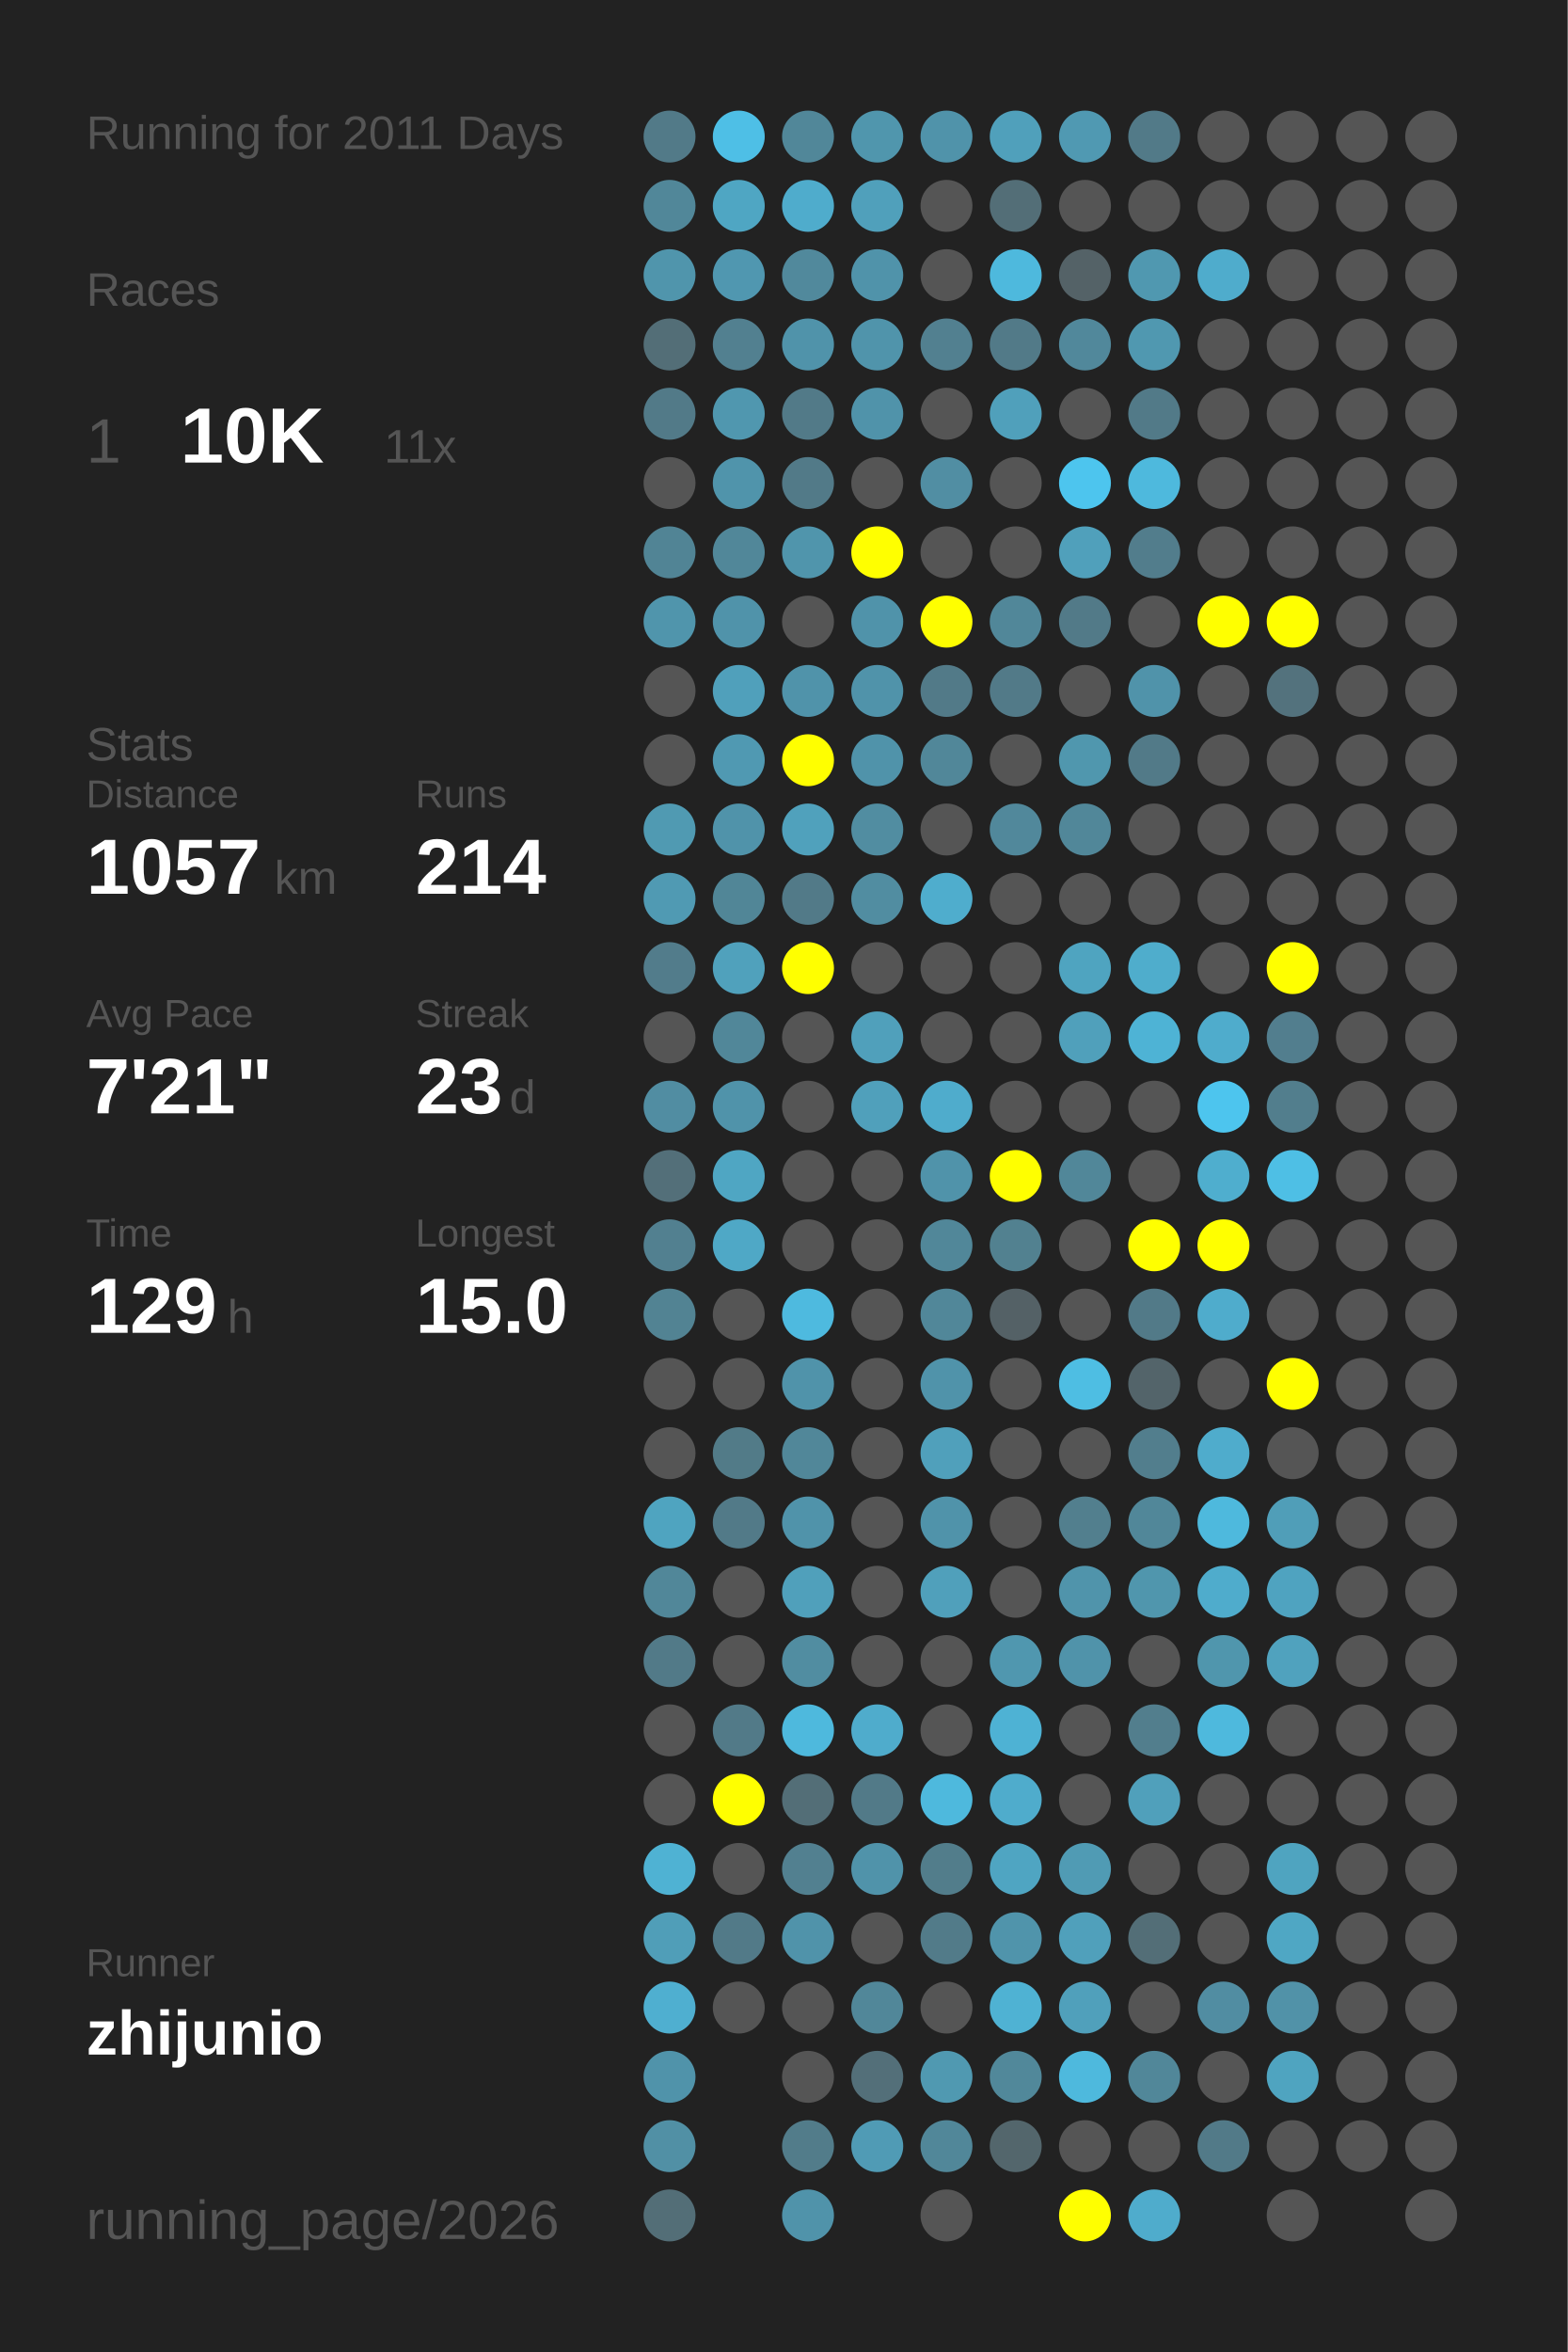
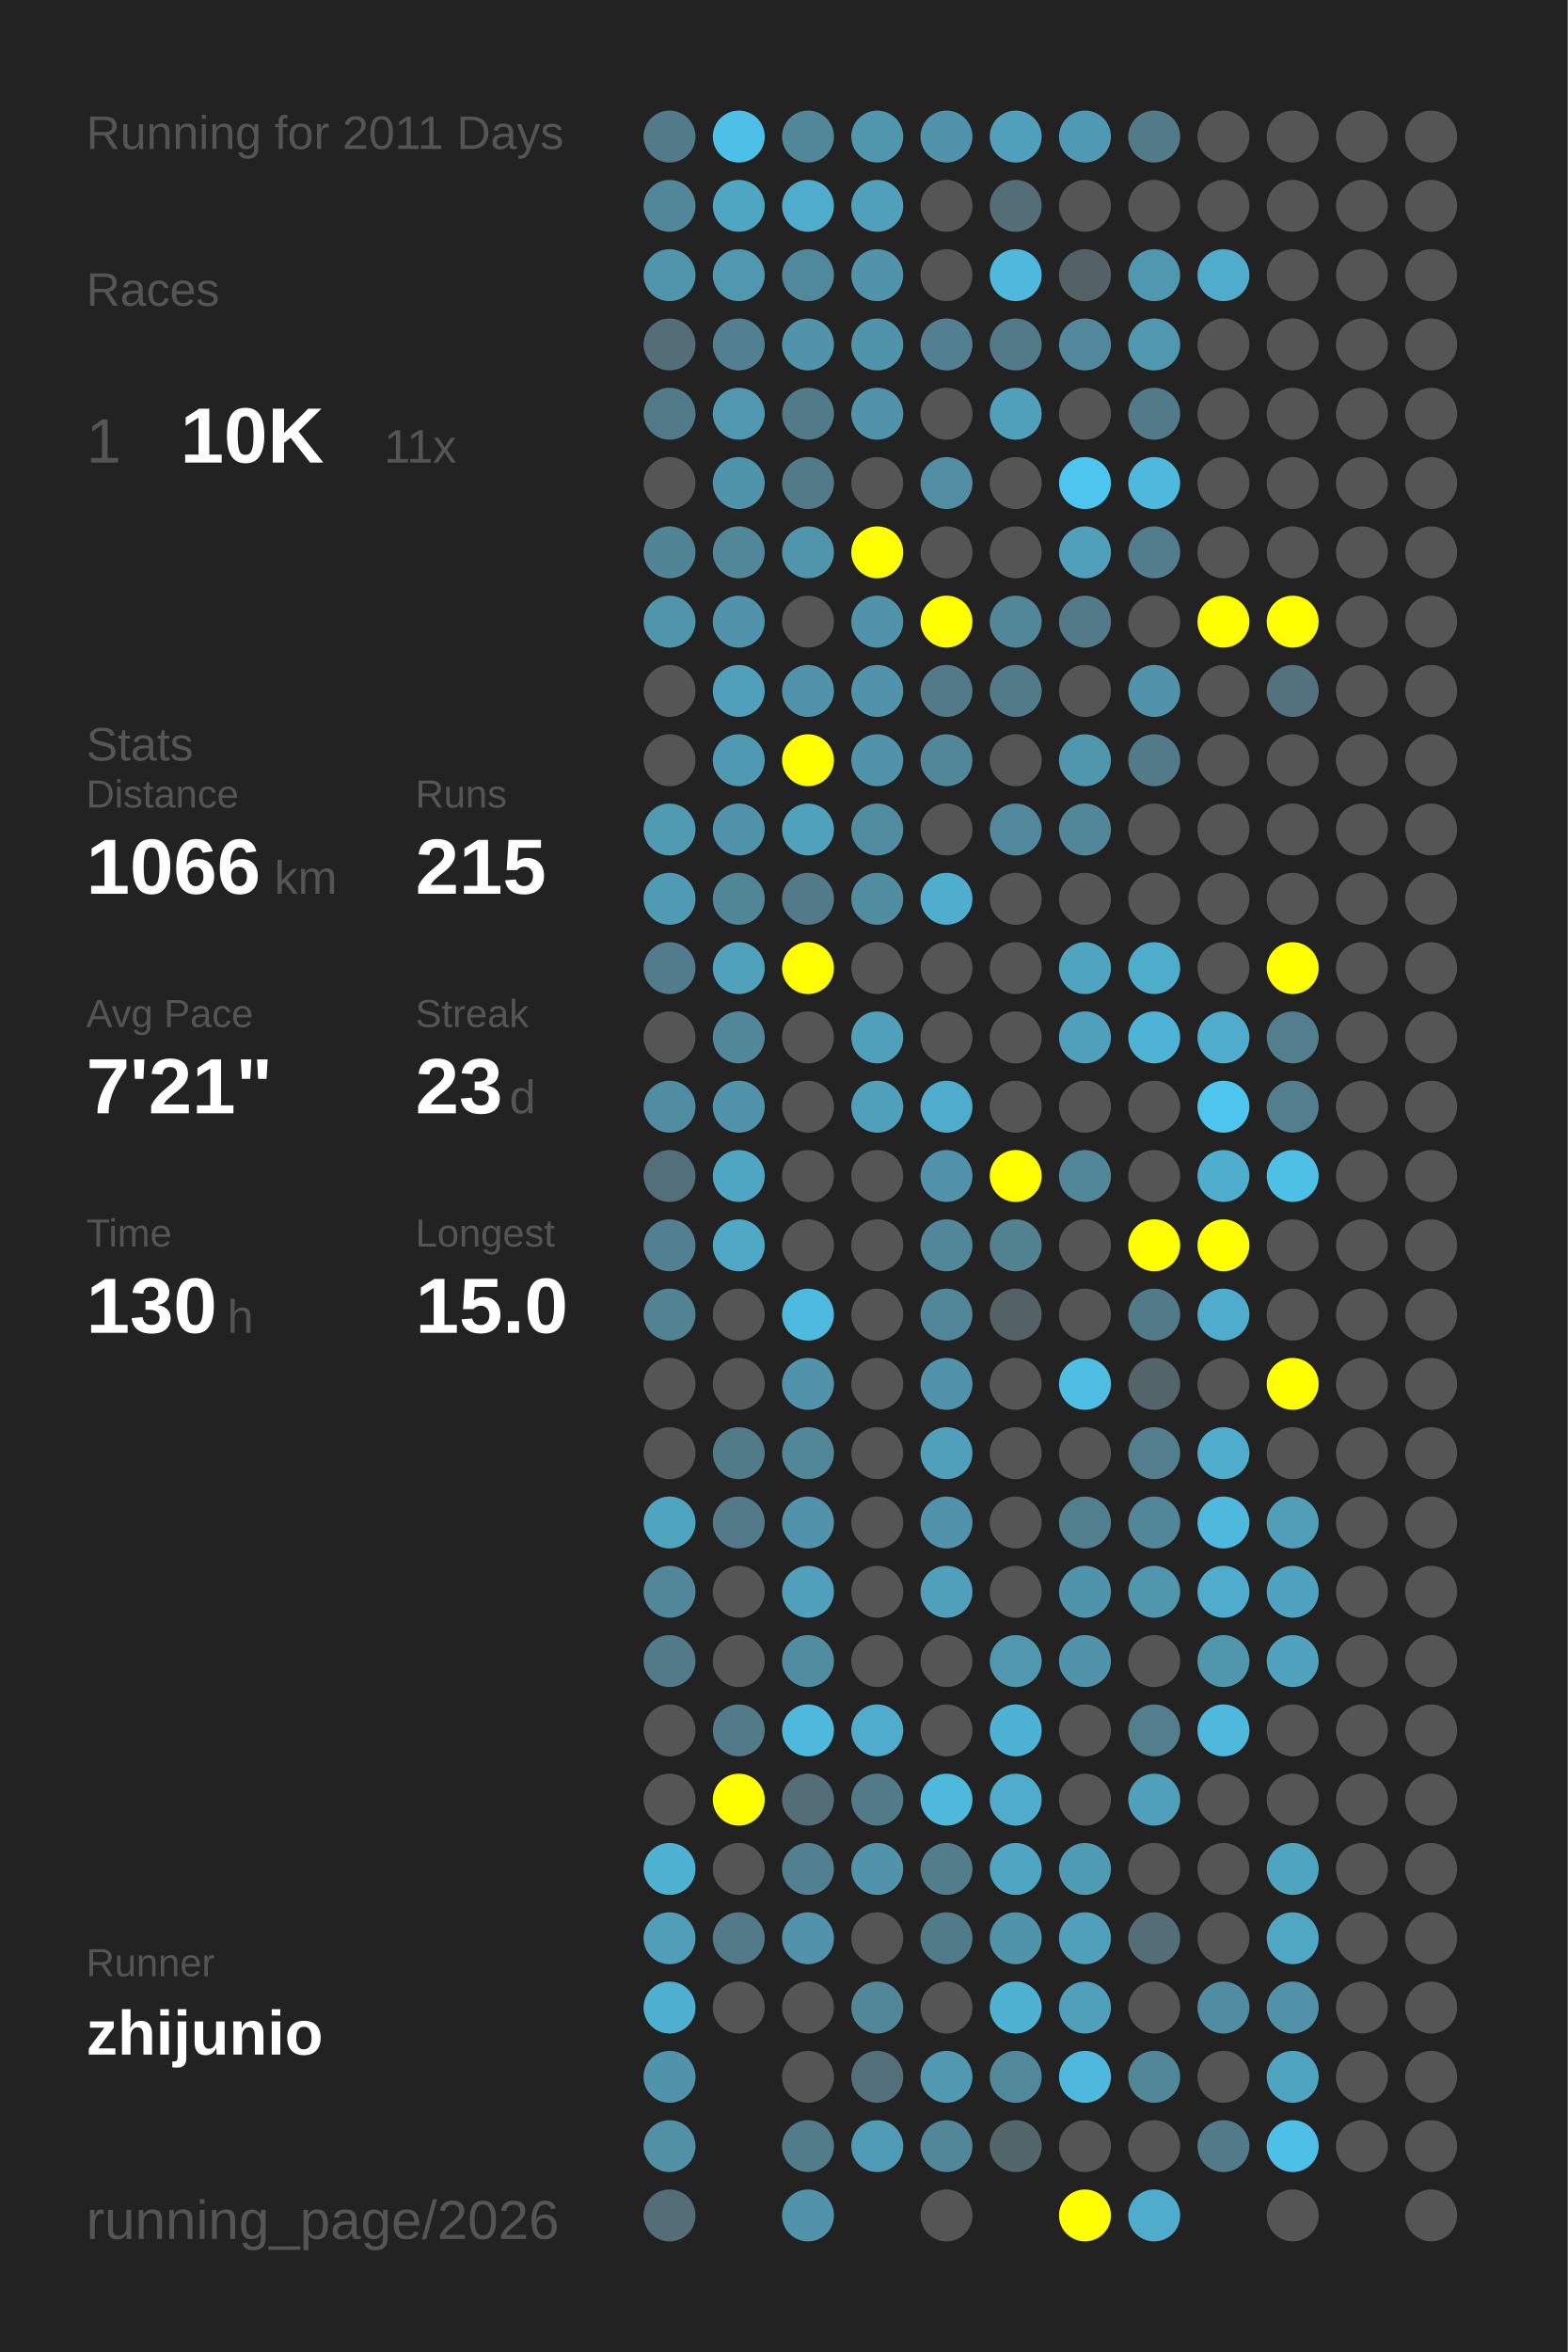
<svg xmlns="http://www.w3.org/2000/svg" baseProfile="full" height="300mm" version="1.1" viewBox="0,0,200,300" width="200mm">
  <defs />
  <rect fill="#222222" height="300" width="200" x="0" y="0" />
  <text fill="#555555" style="font-size:6px; font-family:Arial;" x="11" y="19">Running for 2011 Days</text>
  <text fill="#555555" style="font-size:6px; font-family:Arial;" x="11" y="39">Races</text>
  <text fill="#555555" style="font-size:8px; font-family:Arial;" x="11" y="59">1</text>
  <text fill="#FFFFFF" style="font-size:10px; font-family:Arial; font-weight:bold;" x="23" y="59">10K</text>
  <text fill="#555555" style="font-size:6px; font-family:Arial;" x="49" y="59">11x</text>
  <text fill="#555555" style="font-size:6px; font-family:Arial;" x="11" y="97">Stats</text>
  <text fill="#555555" style="font-size:5px; font-family:Arial;" x="11" y="103">Distance</text>
-   <text fill="#FFFFFF" style="font-size:10px; font-family:Arial; font-weight:bold;" x="11" y="114">1057</text>
+   <text fill="#FFFFFF" style="font-size:10px; font-family:Arial; font-weight:bold;" x="11" y="114">1066</text>
  <text fill="#555555" style="font-size:6px; font-family:Arial;" x="35" y="114">km</text>
  <text fill="#555555" style="font-size:5px; font-family:Arial;" x="53" y="103">Runs</text>
-   <text fill="#FFFFFF" style="font-size:10px; font-family:Arial; font-weight:bold;" x="53" y="114">214</text>
+   <text fill="#FFFFFF" style="font-size:10px; font-family:Arial; font-weight:bold;" x="53" y="114">215</text>
  <text fill="#555555" style="font-size:5px; font-family:Arial;" x="11" y="131">Avg Pace</text>
  <text fill="#FFFFFF" style="font-size:10px; font-family:Arial; font-weight:bold;" x="11" y="142">7'21"</text>
  <text fill="#555555" style="font-size:5px; font-family:Arial;" x="53" y="131">Streak</text>
  <text fill="#FFFFFF" style="font-size:10px; font-family:Arial; font-weight:bold;" x="53" y="142">23</text>
  <text fill="#555555" style="font-size:6px; font-family:Arial;" x="65" y="142">d</text>
  <text fill="#555555" style="font-size:5px; font-family:Arial;" x="11" y="159">Time</text>
-   <text fill="#FFFFFF" style="font-size:10px; font-family:Arial; font-weight:bold;" x="11" y="170">129</text>
+   <text fill="#FFFFFF" style="font-size:10px; font-family:Arial; font-weight:bold;" x="11" y="170">130</text>
  <text fill="#555555" style="font-size:6px; font-family:Arial;" x="29" y="170">h</text>
  <text fill="#555555" style="font-size:5px; font-family:Arial;" x="53" y="159">Longest</text>
  <text fill="#FFFFFF" style="font-size:10px; font-family:Arial; font-weight:bold;" x="53" y="170">15.0</text>
  <text fill="#555555" style="font-size:5px; font-family:Arial;" x="11" y="252.065">Runner</text>
  <text fill="#FFFFFF" style="font-size:8px; font-family:Arial; font-weight:bold;" x="11" y="262.065">zhijunio</text>
  <text fill="#555555" style="font-size:7px; font-family:Arial;" x="11" y="285.581">running_page/2026</text>
  <circle cx="85.417" cy="17.419" fill="#527a88" r="3.312" />
  <circle cx="85.417" cy="26.258" fill="#518799" r="3.312" />
  <circle cx="85.417" cy="35.097" fill="#5095ac" r="3.312" />
  <circle cx="85.417" cy="43.935" fill="#536e77" r="3.312" />
  <circle cx="85.417" cy="52.774" fill="#527a88" r="3.312" />
  <circle cx="85.417" cy="61.613" fill="#555555" r="3.312" />
  <circle cx="85.417" cy="70.452" fill="#518495" r="3.312" />
  <circle cx="85.417" cy="79.29" fill="#5095ac" r="3.312" />
  <circle cx="85.417" cy="88.129" fill="#555555" r="3.312" />
  <circle cx="85.417" cy="96.968" fill="#555555" r="3.312" />
  <circle cx="85.417" cy="105.806" fill="#509ab2" r="3.312" />
  <circle cx="85.417" cy="114.645" fill="#509ab3" r="3.312" />
  <circle cx="85.417" cy="123.484" fill="#527c8b" r="3.312" />
  <circle cx="85.417" cy="132.323" fill="#555555" r="3.312" />
  <circle cx="85.417" cy="141.161" fill="#518da2" r="3.312" />
  <circle cx="85.417" cy="150" fill="#536f79" r="3.312" />
  <circle cx="85.417" cy="158.839" fill="#528090" r="3.312" />
  <circle cx="85.417" cy="167.677" fill="#528393" r="3.312" />
  <circle cx="85.417" cy="176.516" fill="#555555" r="3.312" />
  <circle cx="85.417" cy="185.355" fill="#555555" r="3.312" />
  <circle cx="85.417" cy="194.194" fill="#4fa4c0" r="3.312" />
  <circle cx="85.417" cy="203.032" fill="#518799" r="3.312" />
  <circle cx="85.417" cy="211.871" fill="#527a88" r="3.312" />
  <circle cx="85.417" cy="220.71" fill="#555555" r="3.312" />
  <circle cx="85.417" cy="229.548" fill="#555555" r="3.312" />
  <circle cx="85.417" cy="238.387" fill="#4fb2d3" r="3.312" />
  <circle cx="85.417" cy="247.226" fill="#509eb8" r="3.312" />
  <circle cx="85.417" cy="256.065" fill="#4fafd0" r="3.312" />
  <circle cx="85.417" cy="264.903" fill="#5093aa" r="3.312" />
  <circle cx="85.417" cy="273.742" fill="#5190a5" r="3.312" />
  <circle cx="85.417" cy="282.581" fill="#536e77" r="3.312" />
  <circle cx="94.25" cy="17.419" fill="#4ebfe6" r="3.312" />
  <circle cx="94.25" cy="26.258" fill="#4fa6c3" r="3.312" />
  <circle cx="94.25" cy="35.097" fill="#5097b0" r="3.312" />
  <circle cx="94.25" cy="43.935" fill="#528090" r="3.312" />
  <circle cx="94.25" cy="52.774" fill="#5097af" r="3.312" />
  <circle cx="94.25" cy="61.613" fill="#5094ab" r="3.312" />
  <circle cx="94.25" cy="70.452" fill="#518799" r="3.312" />
  <circle cx="94.25" cy="79.29" fill="#5093aa" r="3.312" />
  <circle cx="94.25" cy="88.129" fill="#50a0bb" r="3.312" />
  <circle cx="94.25" cy="96.968" fill="#5099b2" r="3.312" />
  <circle cx="94.25" cy="105.806" fill="#5093aa" r="3.312" />
  <circle cx="94.25" cy="114.645" fill="#518697" r="3.312" />
  <circle cx="94.25" cy="123.484" fill="#50a1bc" r="3.312" />
  <circle cx="94.25" cy="132.323" fill="#518799" r="3.312" />
  <circle cx="94.25" cy="141.161" fill="#5093aa" r="3.312" />
  <circle cx="94.25" cy="150" fill="#4fa6c3" r="3.312" />
  <circle cx="94.25" cy="158.839" fill="#4fa8c6" r="3.312" />
  <circle cx="94.25" cy="167.677" fill="#555555" r="3.312" />
  <circle cx="94.25" cy="176.516" fill="#555555" r="3.312" />
  <circle cx="94.25" cy="185.355" fill="#527b88" r="3.312" />
  <circle cx="94.25" cy="194.194" fill="#527a88" r="3.312" />
  <circle cx="94.25" cy="203.032" fill="#555555" r="3.312" />
  <circle cx="94.25" cy="211.871" fill="#555555" r="3.312" />
  <circle cx="94.25" cy="220.71" fill="#527a88" r="3.312" />
  <circle cx="94.25" cy="229.548" fill="#FFFF00" r="3.312" />
  <circle cx="94.25" cy="238.387" fill="#555555" r="3.312" />
  <circle cx="94.25" cy="247.226" fill="#527a88" r="3.312" />
  <circle cx="94.25" cy="256.065" fill="#555555" r="3.312" />
  <circle cx="103.083" cy="17.419" fill="#518799" r="3.312" />
  <circle cx="103.083" cy="26.258" fill="#4faccc" r="3.312" />
  <circle cx="103.083" cy="35.097" fill="#51899c" r="3.312" />
  <circle cx="103.083" cy="43.935" fill="#5093aa" r="3.312" />
  <circle cx="103.083" cy="52.774" fill="#527a88" r="3.312" />
  <circle cx="103.083" cy="61.613" fill="#527a88" r="3.312" />
  <circle cx="103.083" cy="70.452" fill="#5095ac" r="3.312" />
  <circle cx="103.083" cy="79.29" fill="#555555" r="3.312" />
  <circle cx="103.083" cy="88.129" fill="#5093aa" r="3.312" />
  <circle cx="103.083" cy="96.968" fill="#FFFF00" r="3.312" />
  <circle cx="103.083" cy="105.806" fill="#50a1bc" r="3.312" />
  <circle cx="103.083" cy="114.645" fill="#527a88" r="3.312" />
  <circle cx="103.083" cy="123.484" fill="#FFFF00" r="3.312" />
  <circle cx="103.083" cy="132.323" fill="#555555" r="3.312" />
  <circle cx="103.083" cy="141.161" fill="#555555" r="3.312" />
  <circle cx="103.083" cy="150" fill="#555555" r="3.312" />
  <circle cx="103.083" cy="158.839" fill="#555555" r="3.312" />
  <circle cx="103.083" cy="167.677" fill="#4ebadf" r="3.312" />
  <circle cx="103.083" cy="176.516" fill="#5093aa" r="3.312" />
  <circle cx="103.083" cy="185.355" fill="#518799" r="3.312" />
  <circle cx="103.083" cy="194.194" fill="#5093aa" r="3.312" />
  <circle cx="103.083" cy="203.032" fill="#50a0bb" r="3.312" />
  <circle cx="103.083" cy="211.871" fill="#518da1" r="3.312" />
  <circle cx="103.083" cy="220.71" fill="#4eb9dd" r="3.312" />
  <circle cx="103.083" cy="229.548" fill="#536e77" r="3.312" />
  <circle cx="103.083" cy="238.387" fill="#528090" r="3.312" />
  <circle cx="103.083" cy="247.226" fill="#5093aa" r="3.312" />
  <circle cx="103.083" cy="256.065" fill="#555555" r="3.312" />
  <circle cx="103.083" cy="264.903" fill="#555555" r="3.312" />
  <circle cx="103.083" cy="273.742" fill="#527c8a" r="3.312" />
  <circle cx="103.083" cy="282.581" fill="#5093aa" r="3.312" />
  <circle cx="111.917" cy="17.419" fill="#5096ad" r="3.312" />
  <circle cx="111.917" cy="26.258" fill="#50a0bb" r="3.312" />
  <circle cx="111.917" cy="35.097" fill="#5093aa" r="3.312" />
  <circle cx="111.917" cy="43.935" fill="#5094ab" r="3.312" />
  <circle cx="111.917" cy="52.774" fill="#5093aa" r="3.312" />
  <circle cx="111.917" cy="61.613" fill="#555555" r="3.312" />
  <circle cx="111.917" cy="70.452" fill="#FFFF00" r="3.312" />
  <circle cx="111.917" cy="79.29" fill="#5093aa" r="3.312" />
  <circle cx="111.917" cy="88.129" fill="#5093aa" r="3.312" />
  <circle cx="111.917" cy="96.968" fill="#5093aa" r="3.312" />
  <circle cx="111.917" cy="105.806" fill="#518da1" r="3.312" />
  <circle cx="111.917" cy="114.645" fill="#518da1" r="3.312" />
  <circle cx="111.917" cy="123.484" fill="#555555" r="3.312" />
  <circle cx="111.917" cy="132.323" fill="#50a0bb" r="3.312" />
  <circle cx="111.917" cy="141.161" fill="#50a0bb" r="3.312" />
  <circle cx="111.917" cy="150" fill="#555555" r="3.312" />
  <circle cx="111.917" cy="158.839" fill="#555555" r="3.312" />
  <circle cx="111.917" cy="167.677" fill="#555555" r="3.312" />
  <circle cx="111.917" cy="176.516" fill="#555555" r="3.312" />
  <circle cx="111.917" cy="185.355" fill="#555555" r="3.312" />
  <circle cx="111.917" cy="194.194" fill="#555555" r="3.312" />
  <circle cx="111.917" cy="203.032" fill="#555555" r="3.312" />
  <circle cx="111.917" cy="211.871" fill="#555555" r="3.312" />
  <circle cx="111.917" cy="220.71" fill="#4faccc" r="3.312" />
  <circle cx="111.917" cy="229.548" fill="#527a88" r="3.312" />
  <circle cx="111.917" cy="238.387" fill="#5093aa" r="3.312" />
  <circle cx="111.917" cy="247.226" fill="#555555" r="3.312" />
  <circle cx="111.917" cy="256.065" fill="#518799" r="3.312" />
  <circle cx="111.917" cy="264.903" fill="#536f79" r="3.312" />
  <circle cx="111.917" cy="273.742" fill="#509bb5" r="3.312" />
  <circle cx="120.75" cy="17.419" fill="#5093aa" r="3.312" />
  <circle cx="120.75" cy="26.258" fill="#555555" r="3.312" />
  <circle cx="120.75" cy="35.097" fill="#555555" r="3.312" />
  <circle cx="120.75" cy="43.935" fill="#528090" r="3.312" />
  <circle cx="120.75" cy="52.774" fill="#555555" r="3.312" />
  <circle cx="120.75" cy="61.613" fill="#518ea3" r="3.312" />
  <circle cx="120.75" cy="70.452" fill="#555555" r="3.312" />
  <circle cx="120.75" cy="79.29" fill="#FFFF00" r="3.312" />
  <circle cx="120.75" cy="88.129" fill="#527a88" r="3.312" />
  <circle cx="120.75" cy="96.968" fill="#518799" r="3.312" />
  <circle cx="120.75" cy="105.806" fill="#555555" r="3.312" />
  <circle cx="120.75" cy="114.645" fill="#4fadcd" r="3.312" />
  <circle cx="120.75" cy="123.484" fill="#555555" r="3.312" />
  <circle cx="120.75" cy="132.323" fill="#555555" r="3.312" />
  <circle cx="120.75" cy="141.161" fill="#4faccc" r="3.312" />
  <circle cx="120.75" cy="150" fill="#5093aa" r="3.312" />
  <circle cx="120.75" cy="158.839" fill="#518799" r="3.312" />
  <circle cx="120.75" cy="167.677" fill="#518799" r="3.312" />
  <circle cx="120.75" cy="176.516" fill="#5093aa" r="3.312" />
  <circle cx="120.75" cy="185.355" fill="#50a0bb" r="3.312" />
  <circle cx="120.75" cy="194.194" fill="#5093aa" r="3.312" />
  <circle cx="120.75" cy="203.032" fill="#50a0bb" r="3.312" />
  <circle cx="120.75" cy="211.871" fill="#555555" r="3.312" />
  <circle cx="120.75" cy="220.71" fill="#555555" r="3.312" />
  <circle cx="120.75" cy="229.548" fill="#4eb9dd" r="3.312" />
  <circle cx="120.75" cy="238.387" fill="#527d8b" r="3.312" />
  <circle cx="120.75" cy="247.226" fill="#527b89" r="3.312" />
  <circle cx="120.75" cy="256.065" fill="#555555" r="3.312" />
  <circle cx="120.75" cy="264.903" fill="#5099b1" r="3.312" />
  <circle cx="120.75" cy="273.742" fill="#518799" r="3.312" />
  <circle cx="120.75" cy="282.581" fill="#555555" r="3.312" />
  <circle cx="129.583" cy="17.419" fill="#50a0bb" r="3.312" />
  <circle cx="129.583" cy="26.258" fill="#536e77" r="3.312" />
  <circle cx="129.583" cy="35.097" fill="#4eb9dd" r="3.312" />
  <circle cx="129.583" cy="43.935" fill="#527a88" r="3.312" />
  <circle cx="129.583" cy="52.774" fill="#50a0bb" r="3.312" />
  <circle cx="129.583" cy="61.613" fill="#555555" r="3.312" />
  <circle cx="129.583" cy="70.452" fill="#555555" r="3.312" />
  <circle cx="129.583" cy="79.29" fill="#518799" r="3.312" />
  <circle cx="129.583" cy="88.129" fill="#527a88" r="3.312" />
  <circle cx="129.583" cy="96.968" fill="#555555" r="3.312" />
  <circle cx="129.583" cy="105.806" fill="#51889b" r="3.312" />
  <circle cx="129.583" cy="114.645" fill="#555555" r="3.312" />
  <circle cx="129.583" cy="123.484" fill="#555555" r="3.312" />
  <circle cx="129.583" cy="132.323" fill="#555555" r="3.312" />
  <circle cx="129.583" cy="141.161" fill="#555555" r="3.312" />
  <circle cx="129.583" cy="150" fill="#FFFF00" r="3.312" />
  <circle cx="129.583" cy="158.839" fill="#528190" r="3.312" />
  <circle cx="129.583" cy="167.677" fill="#546166" r="3.312" />
  <circle cx="129.583" cy="176.516" fill="#555555" r="3.312" />
  <circle cx="129.583" cy="185.355" fill="#555555" r="3.312" />
  <circle cx="129.583" cy="194.194" fill="#555555" r="3.312" />
  <circle cx="129.583" cy="203.032" fill="#555555" r="3.312" />
  <circle cx="129.583" cy="211.871" fill="#5097af" r="3.312" />
  <circle cx="129.583" cy="220.71" fill="#4eb2d4" r="3.312" />
  <circle cx="129.583" cy="229.548" fill="#4faccc" r="3.312" />
  <circle cx="129.583" cy="238.387" fill="#4fa5c2" r="3.312" />
  <circle cx="129.583" cy="247.226" fill="#5094ab" r="3.312" />
  <circle cx="129.583" cy="256.065" fill="#4fb2d3" r="3.312" />
  <circle cx="129.583" cy="264.903" fill="#51889a" r="3.312" />
  <circle cx="129.583" cy="273.742" fill="#53666c" r="3.312" />
  <circle cx="138.417" cy="17.419" fill="#5099b2" r="3.312" />
  <circle cx="138.417" cy="26.258" fill="#555555" r="3.312" />
  <circle cx="138.417" cy="35.097" fill="#546267" r="3.312" />
  <circle cx="138.417" cy="43.935" fill="#51889b" r="3.312" />
  <circle cx="138.417" cy="52.774" fill="#555555" r="3.312" />
  <circle cx="138.417" cy="61.613" fill="#4dc5ee" r="3.312" />
  <circle cx="138.417" cy="70.452" fill="#50a0bb" r="3.312" />
  <circle cx="138.417" cy="79.29" fill="#527a88" r="3.312" />
  <circle cx="138.417" cy="88.129" fill="#555555" r="3.312" />
  <circle cx="138.417" cy="96.968" fill="#5097ae" r="3.312" />
  <circle cx="138.417" cy="105.806" fill="#518799" r="3.312" />
  <circle cx="138.417" cy="114.645" fill="#555555" r="3.312" />
  <circle cx="138.417" cy="123.484" fill="#4fa4c0" r="3.312" />
  <circle cx="138.417" cy="132.323" fill="#50a0bb" r="3.312" />
  <circle cx="138.417" cy="141.161" fill="#555555" r="3.312" />
  <circle cx="138.417" cy="150" fill="#518799" r="3.312" />
  <circle cx="138.417" cy="158.839" fill="#555555" r="3.312" />
  <circle cx="138.417" cy="167.677" fill="#555555" r="3.312" />
  <circle cx="138.417" cy="176.516" fill="#4ebee3" r="3.312" />
  <circle cx="138.417" cy="185.355" fill="#555555" r="3.312" />
  <circle cx="138.417" cy="194.194" fill="#527f8e" r="3.312" />
  <circle cx="138.417" cy="203.032" fill="#5094ab" r="3.312" />
  <circle cx="138.417" cy="211.871" fill="#5093aa" r="3.312" />
  <circle cx="138.417" cy="220.71" fill="#555555" r="3.312" />
  <circle cx="138.417" cy="229.548" fill="#555555" r="3.312" />
  <circle cx="138.417" cy="238.387" fill="#509bb4" r="3.312" />
  <circle cx="138.417" cy="247.226" fill="#50a0bb" r="3.312" />
  <circle cx="138.417" cy="256.065" fill="#50a0bb" r="3.312" />
  <circle cx="138.417" cy="264.903" fill="#4eb9dd" r="3.312" />
  <circle cx="138.417" cy="273.742" fill="#555555" r="3.312" />
  <circle cx="138.417" cy="282.581" fill="#FFFF00" r="3.312" />
  <circle cx="147.25" cy="17.419" fill="#527a88" r="3.312" />
  <circle cx="147.25" cy="26.258" fill="#555555" r="3.312" />
  <circle cx="147.25" cy="35.097" fill="#5098b0" r="3.312" />
  <circle cx="147.25" cy="43.935" fill="#5098b0" r="3.312" />
  <circle cx="147.25" cy="52.774" fill="#527a88" r="3.312" />
  <circle cx="147.25" cy="61.613" fill="#4eb9dd" r="3.312" />
  <circle cx="147.25" cy="70.452" fill="#527d8c" r="3.312" />
  <circle cx="147.25" cy="79.29" fill="#555555" r="3.312" />
  <circle cx="147.25" cy="88.129" fill="#5093aa" r="3.312" />
  <circle cx="147.25" cy="96.968" fill="#527a88" r="3.312" />
  <circle cx="147.25" cy="105.806" fill="#555555" r="3.312" />
  <circle cx="147.25" cy="114.645" fill="#555555" r="3.312" />
  <circle cx="147.25" cy="123.484" fill="#4fadcc" r="3.312" />
  <circle cx="147.25" cy="132.323" fill="#4eb3d5" r="3.312" />
  <circle cx="147.25" cy="141.161" fill="#555555" r="3.312" />
  <circle cx="147.25" cy="150" fill="#555555" r="3.312" />
  <circle cx="147.25" cy="158.839" fill="#FFFF00" r="3.312" />
  <circle cx="147.25" cy="167.677" fill="#527a88" r="3.312" />
  <circle cx="147.25" cy="176.516" fill="#53646a" r="3.312" />
  <circle cx="147.25" cy="185.355" fill="#527e8d" r="3.312" />
  <circle cx="147.25" cy="194.194" fill="#518799" r="3.312" />
  <circle cx="147.25" cy="203.032" fill="#5096ad" r="3.312" />
  <circle cx="147.25" cy="211.871" fill="#555555" r="3.312" />
  <circle cx="147.25" cy="220.71" fill="#527e8d" r="3.312" />
  <circle cx="147.25" cy="229.548" fill="#50a0bb" r="3.312" />
  <circle cx="147.25" cy="238.387" fill="#555555" r="3.312" />
  <circle cx="147.25" cy="247.226" fill="#536e77" r="3.312" />
  <circle cx="147.25" cy="256.065" fill="#555555" r="3.312" />
  <circle cx="147.25" cy="264.903" fill="#518799" r="3.312" />
  <circle cx="147.25" cy="273.742" fill="#555555" r="3.312" />
  <circle cx="147.25" cy="282.581" fill="#4faccc" r="3.312" />
  <circle cx="156.083" cy="17.419" fill="#555555" r="3.312" />
  <circle cx="156.083" cy="26.258" fill="#555555" r="3.312" />
  <circle cx="156.083" cy="35.097" fill="#4faccc" r="3.312" />
  <circle cx="156.083" cy="43.935" fill="#555555" r="3.312" />
  <circle cx="156.083" cy="52.774" fill="#555555" r="3.312" />
  <circle cx="156.083" cy="61.613" fill="#555555" r="3.312" />
  <circle cx="156.083" cy="70.452" fill="#555555" r="3.312" />
  <circle cx="156.083" cy="79.29" fill="#FFFF00" r="3.312" />
  <circle cx="156.083" cy="88.129" fill="#555555" r="3.312" />
  <circle cx="156.083" cy="96.968" fill="#555555" r="3.312" />
  <circle cx="156.083" cy="105.806" fill="#555555" r="3.312" />
  <circle cx="156.083" cy="114.645" fill="#555555" r="3.312" />
  <circle cx="156.083" cy="123.484" fill="#555555" r="3.312" />
  <circle cx="156.083" cy="132.323" fill="#4faccc" r="3.312" />
  <circle cx="156.083" cy="141.161" fill="#4dc5ee" r="3.312" />
  <circle cx="156.083" cy="150" fill="#4faece" r="3.312" />
  <circle cx="156.083" cy="158.839" fill="#FFFF00" r="3.312" />
  <circle cx="156.083" cy="167.677" fill="#4faccc" r="3.312" />
  <circle cx="156.083" cy="176.516" fill="#555555" r="3.312" />
  <circle cx="156.083" cy="185.355" fill="#4faccc" r="3.312" />
  <circle cx="156.083" cy="194.194" fill="#4eb9dd" r="3.312" />
  <circle cx="156.083" cy="203.032" fill="#4faccc" r="3.312" />
  <circle cx="156.083" cy="211.871" fill="#5096ad" r="3.312" />
  <circle cx="156.083" cy="220.71" fill="#4eb9dd" r="3.312" />
  <circle cx="156.083" cy="229.548" fill="#555555" r="3.312" />
  <circle cx="156.083" cy="238.387" fill="#555555" r="3.312" />
  <circle cx="156.083" cy="247.226" fill="#555555" r="3.312" />
  <circle cx="156.083" cy="256.065" fill="#518da2" r="3.312" />
  <circle cx="156.083" cy="264.903" fill="#555555" r="3.312" />
  <circle cx="156.083" cy="273.742" fill="#527a88" r="3.312" />
  <circle cx="164.917" cy="17.419" fill="#555555" r="3.312" />
  <circle cx="164.917" cy="26.258" fill="#555555" r="3.312" />
  <circle cx="164.917" cy="35.097" fill="#555555" r="3.312" />
  <circle cx="164.917" cy="43.935" fill="#555555" r="3.312" />
  <circle cx="164.917" cy="52.774" fill="#555555" r="3.312" />
  <circle cx="164.917" cy="61.613" fill="#555555" r="3.312" />
  <circle cx="164.917" cy="70.452" fill="#555555" r="3.312" />
  <circle cx="164.917" cy="79.29" fill="#FFFF00" r="3.312" />
  <circle cx="164.917" cy="88.129" fill="#53727d" r="3.312" />
  <circle cx="164.917" cy="96.968" fill="#555555" r="3.312" />
  <circle cx="164.917" cy="105.806" fill="#555555" r="3.312" />
  <circle cx="164.917" cy="114.645" fill="#555555" r="3.312" />
  <circle cx="164.917" cy="123.484" fill="#FFFF00" r="3.312" />
  <circle cx="164.917" cy="132.323" fill="#527e8e" r="3.312" />
  <circle cx="164.917" cy="141.161" fill="#527e8d" r="3.312" />
  <circle cx="164.917" cy="150" fill="#4ebfe5" r="3.312" />
  <circle cx="164.917" cy="158.839" fill="#555555" r="3.312" />
  <circle cx="164.917" cy="167.677" fill="#555555" r="3.312" />
  <circle cx="164.917" cy="176.516" fill="#FFFF00" r="3.312" />
  <circle cx="164.917" cy="185.355" fill="#555555" r="3.312" />
  <circle cx="164.917" cy="194.194" fill="#509eb8" r="3.312" />
  <circle cx="164.917" cy="203.032" fill="#4fa3c0" r="3.312" />
  <circle cx="164.917" cy="211.871" fill="#50a2be" r="3.312" />
  <circle cx="164.917" cy="220.71" fill="#555555" r="3.312" />
  <circle cx="164.917" cy="229.548" fill="#555555" r="3.312" />
  <circle cx="164.917" cy="238.387" fill="#4fa4c0" r="3.312" />
  <circle cx="164.917" cy="247.226" fill="#4fa7c4" r="3.312" />
  <circle cx="164.917" cy="256.065" fill="#5192a8" r="3.312" />
  <circle cx="164.917" cy="264.903" fill="#4fa4c0" r="3.312" />
-   <circle cx="164.917" cy="273.742" fill="#555555" r="3.312" />
+   <circle cx="164.917" cy="273.742" fill="#4ec0e7" r="3.312" />
  <circle cx="164.917" cy="282.581" fill="#555555" r="3.312" />
  <circle cx="173.75" cy="17.419" fill="#555555" r="3.312" />
  <circle cx="173.75" cy="26.258" fill="#555555" r="3.312" />
  <circle cx="173.75" cy="35.097" fill="#555555" r="3.312" />
  <circle cx="173.75" cy="43.935" fill="#555555" r="3.312" />
  <circle cx="173.75" cy="52.774" fill="#555555" r="3.312" />
  <circle cx="173.75" cy="61.613" fill="#555555" r="3.312" />
  <circle cx="173.75" cy="70.452" fill="#555555" r="3.312" />
  <circle cx="173.75" cy="79.29" fill="#555555" r="3.312" />
  <circle cx="173.75" cy="88.129" fill="#555555" r="3.312" />
  <circle cx="173.75" cy="96.968" fill="#555555" r="3.312" />
  <circle cx="173.75" cy="105.806" fill="#555555" r="3.312" />
  <circle cx="173.75" cy="114.645" fill="#555555" r="3.312" />
  <circle cx="173.75" cy="123.484" fill="#555555" r="3.312" />
  <circle cx="173.75" cy="132.323" fill="#555555" r="3.312" />
  <circle cx="173.75" cy="141.161" fill="#555555" r="3.312" />
  <circle cx="173.75" cy="150" fill="#555555" r="3.312" />
  <circle cx="173.75" cy="158.839" fill="#555555" r="3.312" />
  <circle cx="173.75" cy="167.677" fill="#555555" r="3.312" />
  <circle cx="173.75" cy="176.516" fill="#555555" r="3.312" />
  <circle cx="173.75" cy="185.355" fill="#555555" r="3.312" />
  <circle cx="173.75" cy="194.194" fill="#555555" r="3.312" />
  <circle cx="173.75" cy="203.032" fill="#555555" r="3.312" />
  <circle cx="173.75" cy="211.871" fill="#555555" r="3.312" />
  <circle cx="173.75" cy="220.71" fill="#555555" r="3.312" />
  <circle cx="173.75" cy="229.548" fill="#555555" r="3.312" />
  <circle cx="173.75" cy="238.387" fill="#555555" r="3.312" />
  <circle cx="173.75" cy="247.226" fill="#555555" r="3.312" />
  <circle cx="173.75" cy="256.065" fill="#555555" r="3.312" />
  <circle cx="173.75" cy="264.903" fill="#555555" r="3.312" />
  <circle cx="173.75" cy="273.742" fill="#555555" r="3.312" />
  <circle cx="182.583" cy="17.419" fill="#555555" r="3.312" />
  <circle cx="182.583" cy="26.258" fill="#555555" r="3.312" />
  <circle cx="182.583" cy="35.097" fill="#555555" r="3.312" />
  <circle cx="182.583" cy="43.935" fill="#555555" r="3.312" />
  <circle cx="182.583" cy="52.774" fill="#555555" r="3.312" />
  <circle cx="182.583" cy="61.613" fill="#555555" r="3.312" />
  <circle cx="182.583" cy="70.452" fill="#555555" r="3.312" />
  <circle cx="182.583" cy="79.29" fill="#555555" r="3.312" />
  <circle cx="182.583" cy="88.129" fill="#555555" r="3.312" />
  <circle cx="182.583" cy="96.968" fill="#555555" r="3.312" />
  <circle cx="182.583" cy="105.806" fill="#555555" r="3.312" />
  <circle cx="182.583" cy="114.645" fill="#555555" r="3.312" />
  <circle cx="182.583" cy="123.484" fill="#555555" r="3.312" />
  <circle cx="182.583" cy="132.323" fill="#555555" r="3.312" />
  <circle cx="182.583" cy="141.161" fill="#555555" r="3.312" />
  <circle cx="182.583" cy="150" fill="#555555" r="3.312" />
  <circle cx="182.583" cy="158.839" fill="#555555" r="3.312" />
  <circle cx="182.583" cy="167.677" fill="#555555" r="3.312" />
  <circle cx="182.583" cy="176.516" fill="#555555" r="3.312" />
  <circle cx="182.583" cy="185.355" fill="#555555" r="3.312" />
  <circle cx="182.583" cy="194.194" fill="#555555" r="3.312" />
  <circle cx="182.583" cy="203.032" fill="#555555" r="3.312" />
  <circle cx="182.583" cy="211.871" fill="#555555" r="3.312" />
  <circle cx="182.583" cy="220.71" fill="#555555" r="3.312" />
  <circle cx="182.583" cy="229.548" fill="#555555" r="3.312" />
  <circle cx="182.583" cy="238.387" fill="#555555" r="3.312" />
  <circle cx="182.583" cy="247.226" fill="#555555" r="3.312" />
  <circle cx="182.583" cy="256.065" fill="#555555" r="3.312" />
  <circle cx="182.583" cy="264.903" fill="#555555" r="3.312" />
  <circle cx="182.583" cy="273.742" fill="#555555" r="3.312" />
  <circle cx="182.583" cy="282.581" fill="#555555" r="3.312" />
</svg>
